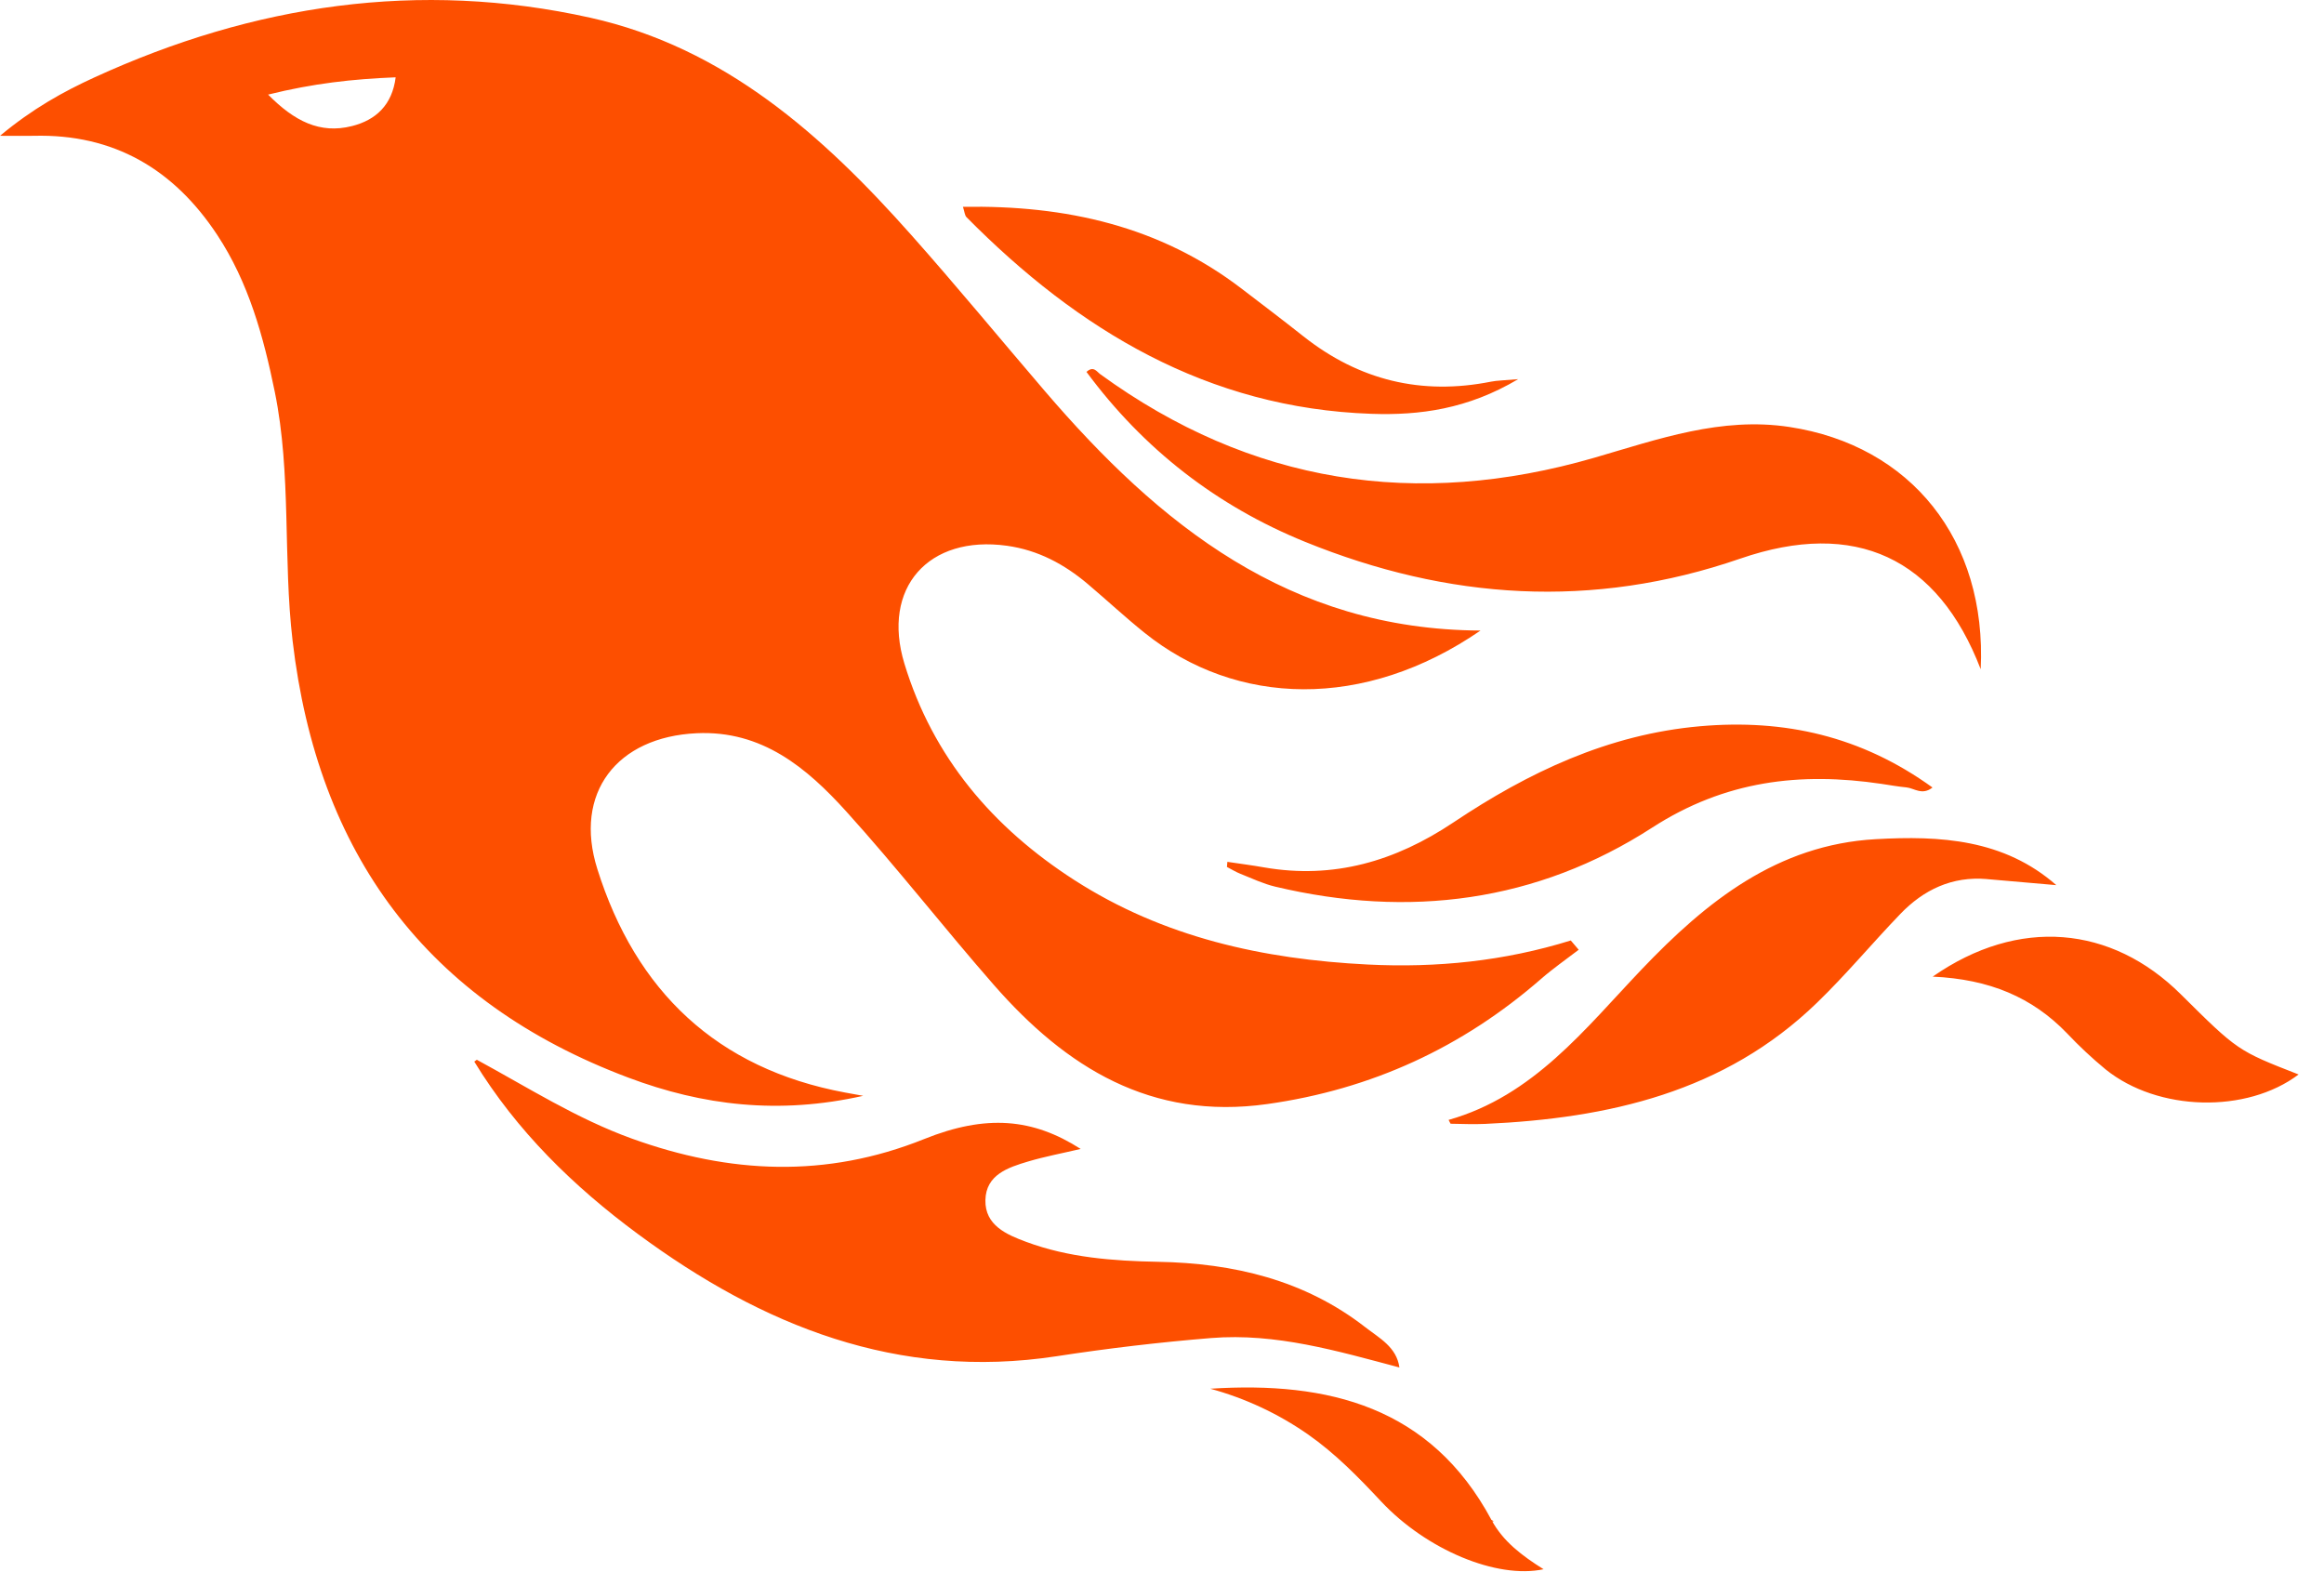
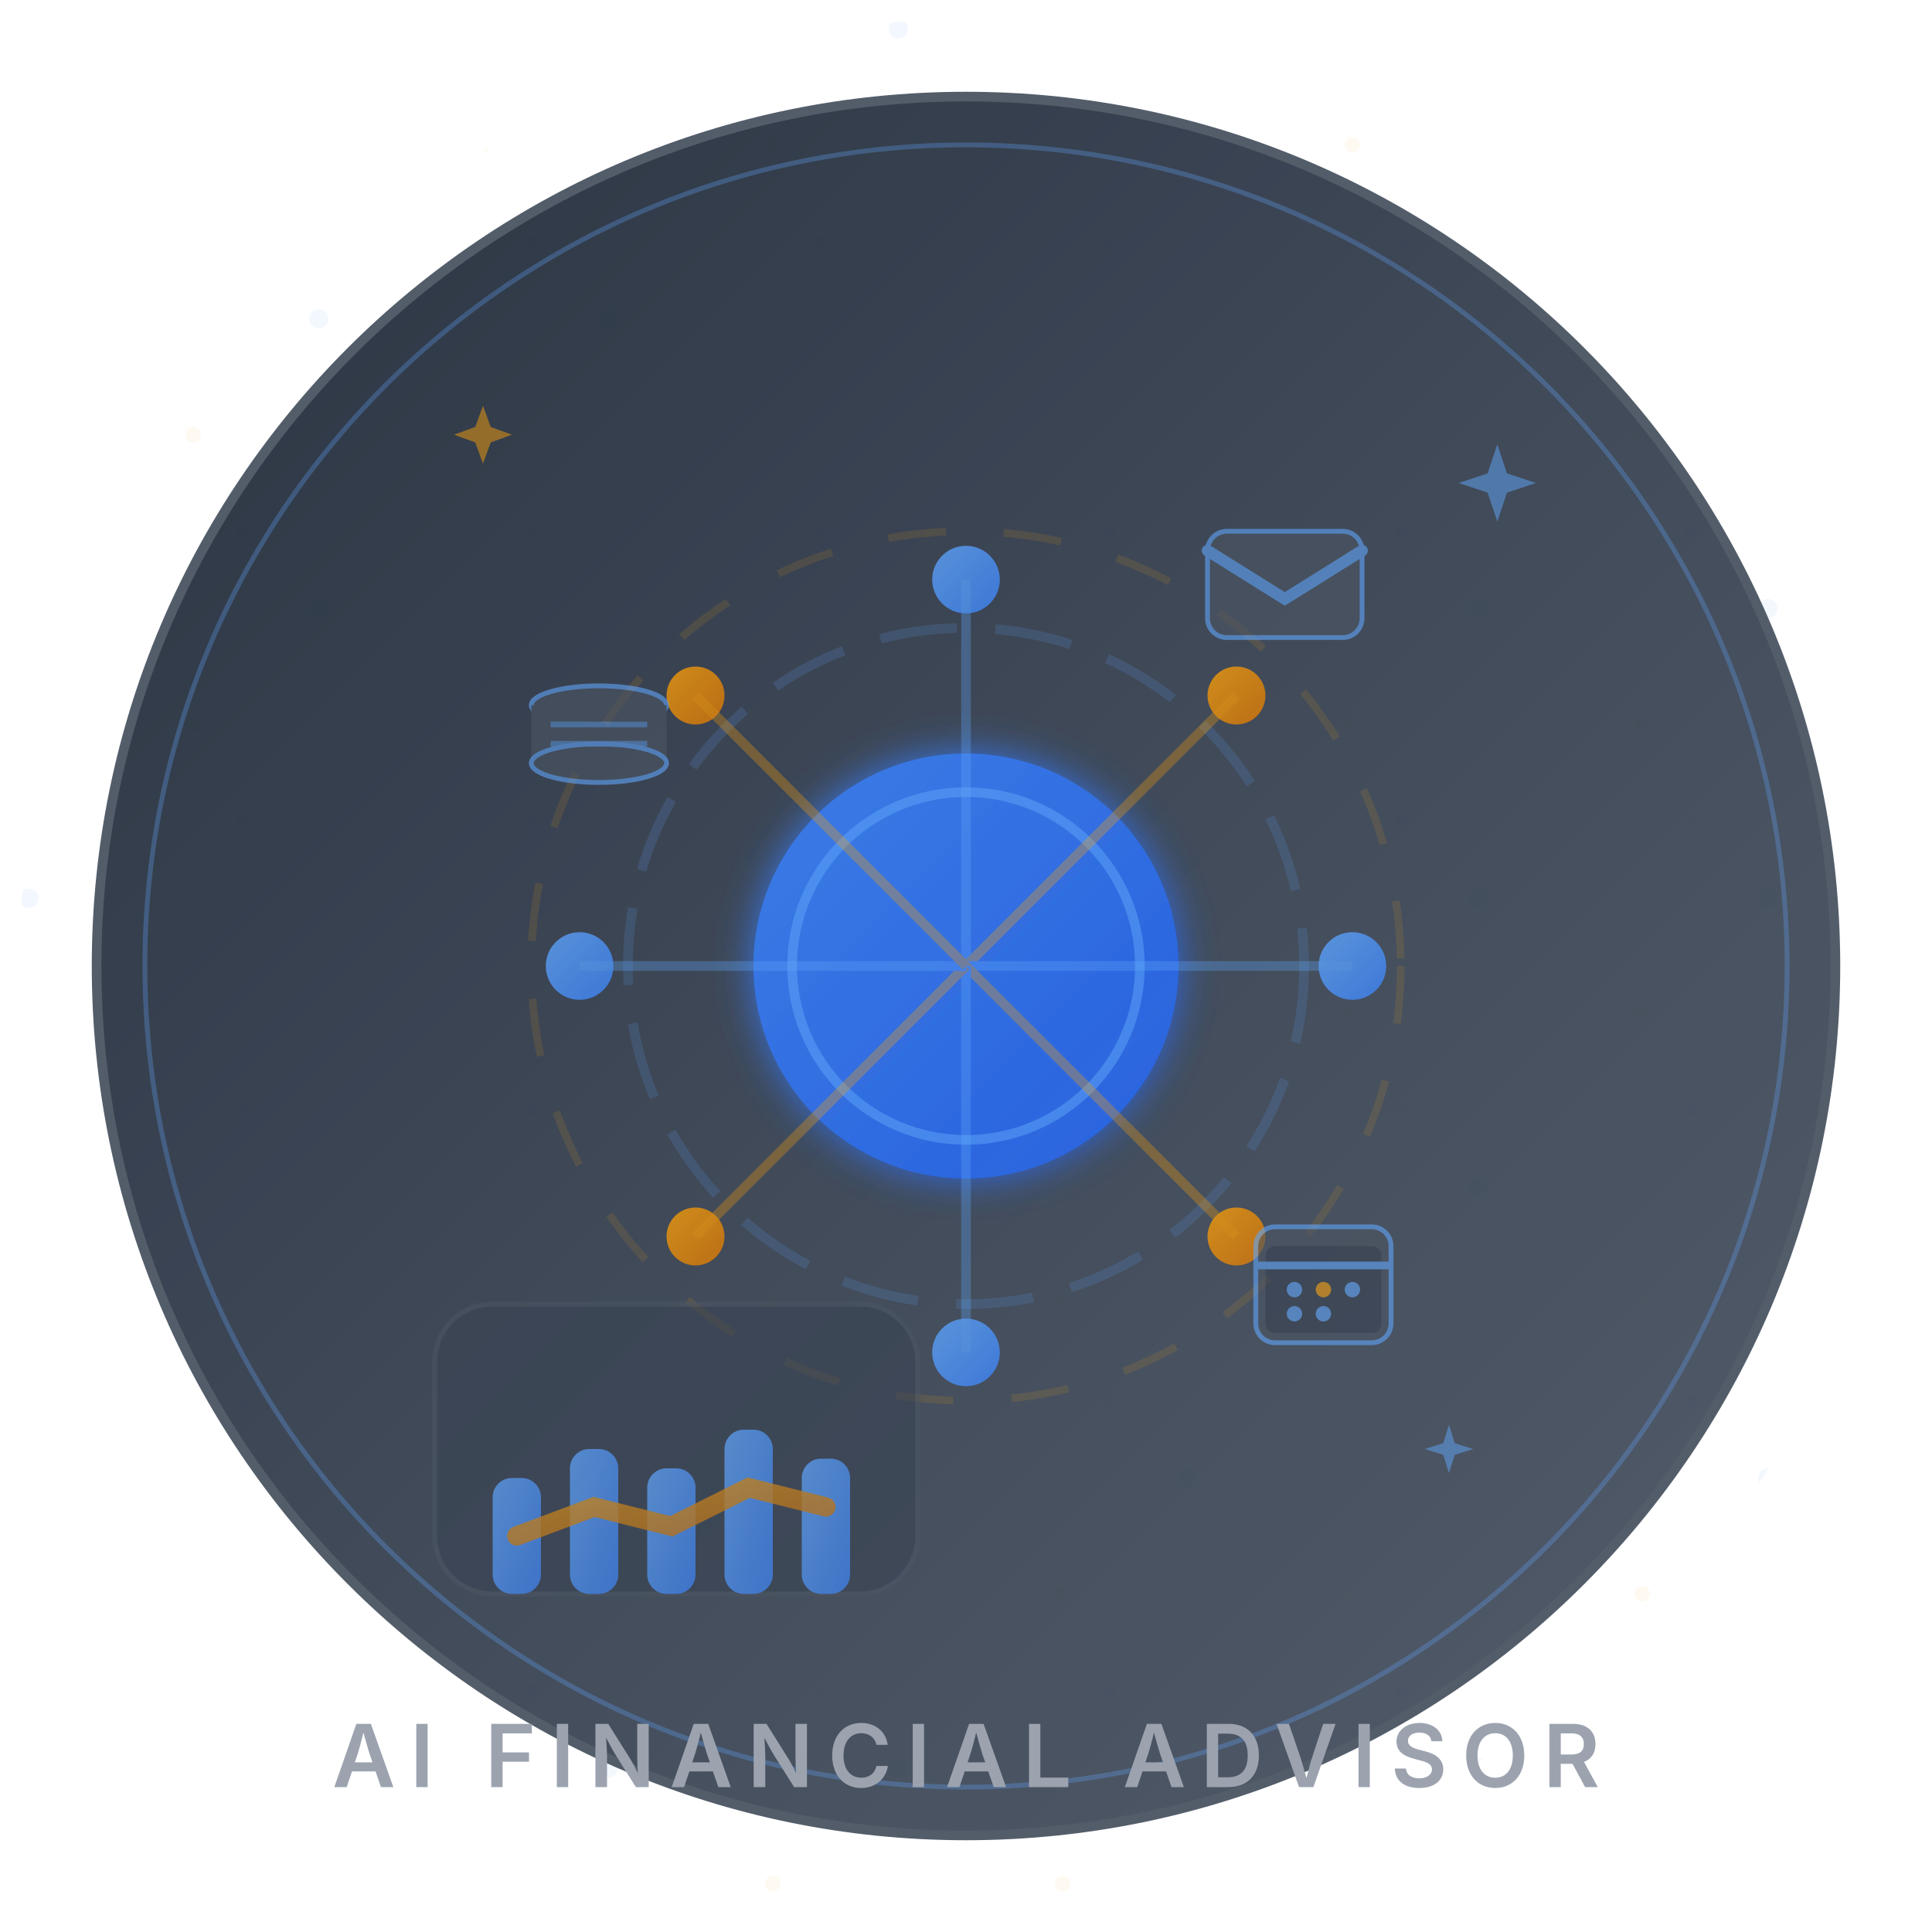
- <svg xmlns="http://www.w3.org/2000/svg" viewBox="0 0 71 48" fill="currentColor" aria-hidden="true">
-   <path d="m26.371 33.477-.552-.1c-3.92-.729-6.397-3.1-7.57-6.829-.733-2.324.597-4.035 3.035-4.148 1.995-.092 3.362 1.055 4.57 2.39 1.557 1.72 2.984 3.558 4.514 5.305 2.202 2.515 4.797 4.134 8.347 3.634 3.183-.448 5.958-1.725 8.371-3.828.363-.316.761-.592 1.144-.886l-.241-.284c-2.027.63-4.093.841-6.205.735-3.195-.16-6.24-.828-8.964-2.582-2.486-1.601-4.319-3.746-5.19-6.611-.704-2.315.736-3.934 3.135-3.6.948.133 1.746.56 2.463 1.165.583.493 1.143 1.015 1.738 1.493 2.8 2.25 6.712 2.375 10.265-.068-5.842-.026-9.817-3.24-13.308-7.313-1.366-1.594-2.7-3.216-4.095-4.785-2.698-3.036-5.692-5.71-9.79-6.623C12.8-.623 7.745.14 2.893 2.361 1.926 2.804.997 3.319 0 4.149c.494 0 .763.006 1.032 0 2.446-.064 4.28 1.023 5.602 3.024.962 1.457 1.415 3.104 1.761 4.798.513 2.515.247 5.078.544 7.605.761 6.494 4.08 11.026 10.26 13.346 2.267.852 4.591 1.135 7.172.555ZM10.751 3.852c-.976.246-1.756-.148-2.56-.962 1.377-.343 2.592-.476 3.897-.528-.107.848-.607 1.306-1.336 1.49Zm32.002 37.924c-.085-.626-.62-.901-1.04-1.228-1.857-1.446-4.03-1.958-6.333-2-1.375-.026-2.735-.128-4.031-.61-.595-.22-1.26-.505-1.244-1.272.015-.78.693-1 1.31-1.184.505-.15 1.026-.247 1.6-.382-1.46-.936-2.886-1.065-4.787-.3-2.993 1.202-5.943 1.06-8.926-.017-1.684-.608-3.179-1.563-4.735-2.408l-.077.057c1.29 2.115 3.034 3.817 5.004 5.271 3.793 2.8 7.936 4.471 12.784 3.73A66.714 66.714 0 0 1 37 40.877c1.98-.16 3.866.398 5.753.899Zm-9.14-30.345c-.105-.076-.206-.266-.42-.069 1.745 2.36 3.985 4.098 6.683 5.193 4.354 1.767 8.773 2.07 13.293.51 3.51-1.21 6.033-.028 7.343 3.38.19-3.955-2.137-6.837-5.843-7.401-2.084-.318-4.01.373-5.962.94-5.434 1.575-10.485.798-15.094-2.553Zm27.085 15.425c.708.059 1.416.123 2.124.185-1.6-1.405-3.55-1.517-5.523-1.404-3.003.17-5.167 1.903-7.14 3.972-1.739 1.824-3.31 3.87-5.903 4.604.043.078.054.117.066.117.35.005.699.021 1.047.005 3.768-.17 7.317-.965 10.14-3.7.89-.86 1.685-1.817 2.544-2.71.716-.746 1.584-1.159 2.645-1.07Zm-8.753-4.67c-2.812.246-5.254 1.409-7.548 2.943-1.766 1.18-3.654 1.738-5.776 1.37-.374-.066-.75-.114-1.124-.17l-.013.156c.135.07.265.151.405.207.354.14.702.308 1.07.395 4.083.971 7.992.474 11.516-1.803 2.221-1.435 4.521-1.707 7.013-1.336.252.038.503.083.756.107.234.022.479.255.795.003-2.179-1.574-4.526-2.096-7.094-1.872Zm-10.049-9.544c1.475.051 2.943-.142 4.486-1.059-.452.04-.643.04-.827.076-2.126.424-4.033-.04-5.733-1.383-.623-.493-1.257-.974-1.889-1.457-2.503-1.914-5.374-2.555-8.514-2.5.05.154.054.26.108.315 3.417 3.455 7.371 5.836 12.369 6.008Zm24.727 17.731c-2.114-2.097-4.952-2.367-7.578-.537 1.738.078 3.043.632 4.101 1.728a13 13 0 0 0 1.182 1.106c1.6 1.29 4.311 1.352 5.896.155-1.861-.726-1.861-.726-3.601-2.452Zm-21.058 16.06c-1.858-3.46-4.981-4.24-8.59-4.008a9.667 9.667 0 0 1 2.977 1.39c.84.586 1.547 1.311 2.243 2.055 1.38 1.473 3.534 2.376 4.962 2.07-.656-.412-1.238-.848-1.592-1.507Zl-.006.006-.036-.004.021.018.012.053Za.127.127 0 0 0 .015.043c.005.008.038 0 .058-.002Zl-.008.01.005.026.024.014Z" fill="#FD4F00" />
+ <svg xmlns="http://www.w3.org/2000/svg" viewBox="0 0 200 200">
+   <defs>
+     <linearGradient id="primaryGradient" x1="0%" y1="0%" x2="100%" y2="100%">
+       <stop offset="0%" style="stop-color:#1f2937;stop-opacity:1" />
+       <stop offset="50%" style="stop-color:#374151;stop-opacity:1" />
+       <stop offset="100%" style="stop-color:#4b5563;stop-opacity:1" />
+     </linearGradient>
+     <linearGradient id="blueGradient" x1="0%" y1="0%" x2="100%" y2="100%">
+       <stop offset="0%" style="stop-color:#3b82f6;stop-opacity:1" />
+       <stop offset="100%" style="stop-color:#2563eb;stop-opacity:1" />
+     </linearGradient>
+     <linearGradient id="lightBlueGradient" x1="0%" y1="0%" x2="100%" y2="100%">
+       <stop offset="0%" style="stop-color:#60a5fa;stop-opacity:1" />
+       <stop offset="100%" style="stop-color:#3b82f6;stop-opacity:1" />
+     </linearGradient>
+     <linearGradient id="accentGradient" x1="0%" y1="0%" x2="100%" y2="100%">
+       <stop offset="0%" style="stop-color:#f59e0b;stop-opacity:1" />
+       <stop offset="100%" style="stop-color:#d97706;stop-opacity:1" />
+     </linearGradient>
+     <filter id="glow" x="-50%" y="-50%" width="200%" height="200%">
+       <feGaussianBlur stdDeviation="3" result="coloredBlur" />
+       <feMerge>
+         <feMergeNode in="coloredBlur" />
+         <feMergeNode in="SourceGraphic" />
+       </feMerge>
+     </filter>
+     <filter id="softGlow" x="-20%" y="-20%" width="140%" height="140%">
+       <feGaussianBlur stdDeviation="2" result="softBlur" />
+       <feMerge>
+         <feMergeNode in="softBlur" />
+         <feMergeNode in="SourceGraphic" />
+       </feMerge>
+     </filter>
+     <pattern id="darkParticles" x="0" y="0" width="30" height="30" patternUnits="userSpaceOnUse">
+       <circle cx="3" cy="3" r="1" fill="#60a5fa" opacity="0.2">
+         <animate attributeName="opacity" values="0.1;0.4;0.1" dur="4s" repeatCount="indefinite" />
+       </circle>
+       <circle cx="20" cy="15" r="0.8" fill="#f59e0b" opacity="0.15">
+         <animate attributeName="opacity" values="0.05;0.3;0.05" dur="5s" repeatCount="indefinite" />
+       </circle>
+       <circle cx="25" cy="25" r="0.6" fill="#3b82f6" opacity="0.25">
+         <animate attributeName="opacity" values="0.1;0.35;0.1" dur="3s" repeatCount="indefinite" />
+       </circle>
+     </pattern>
+   </defs>
+   <circle cx="100" cy="100" r="98" fill="url(#darkParticles)" opacity="0.4" />
+   <circle cx="100" cy="100" r="90" fill="url(#primaryGradient)" stroke="#4b5563" stroke-width="1" opacity="0.95" />
+   <circle cx="100" cy="100" r="85" fill="none" stroke="#60a5fa" stroke-width="0.5" opacity="0.3" />
+   <g transform="translate(100, 100)">
+     <circle r="22" fill="url(#blueGradient)" opacity="0.9" filter="url(#softGlow)">
+       <animate attributeName="opacity" values="0.8;1;0.8" dur="3s" repeatCount="indefinite" />
+     </circle>
+     <circle r="18" fill="none" stroke="#60a5fa" stroke-width="1" opacity="0.5">
+       <animate attributeName="opacity" values="0.3;0.7;0.3" dur="2s" repeatCount="indefinite" />
+     </circle>
+     <g opacity="0.4">
+       <circle r="35" fill="none" stroke="#60a5fa" stroke-width="1" opacity="0.4" stroke-dasharray="8 4">
+         <animateTransform attributeName="transform" type="rotate" values="0;360" dur="25s" repeatCount="indefinite" />
+       </circle>
+       <circle r="45" fill="none" stroke="#f59e0b" stroke-width="0.8" opacity="0.3" stroke-dasharray="6 6">
+         <animateTransform attributeName="transform" type="rotate" values="360;0" dur="30s" repeatCount="indefinite" />
+       </circle>
+     </g>
+     <g opacity="0.8">
+       <circle cx="0" cy="-40" r="3.5" fill="url(#lightBlueGradient)">
+         <animate attributeName="opacity" values="0.6;1;0.6" dur="3s" repeatCount="indefinite" />
+       </circle>
+       <circle cx="28" cy="-28" r="3" fill="url(#accentGradient)">
+         <animate attributeName="opacity" values="0.5;0.9;0.5" dur="3.5s" repeatCount="indefinite" />
+       </circle>
+       <circle cx="40" cy="0" r="3.5" fill="url(#lightBlueGradient)">
+         <animate attributeName="opacity" values="0.6;1;0.6" dur="2.8s" repeatCount="indefinite" />
+       </circle>
+       <circle cx="28" cy="28" r="3" fill="url(#accentGradient)">
+         <animate attributeName="opacity" values="0.5;0.9;0.5" dur="3.2s" repeatCount="indefinite" />
+       </circle>
+       <circle cx="0" cy="40" r="3.5" fill="url(#lightBlueGradient)">
+         <animate attributeName="opacity" values="0.6;1;0.6" dur="2.9s" repeatCount="indefinite" />
+       </circle>
+       <circle cx="-28" cy="28" r="3" fill="url(#accentGradient)">
+         <animate attributeName="opacity" values="0.5;0.9;0.5" dur="3.4s" repeatCount="indefinite" />
+       </circle>
+       <circle cx="-40" cy="0" r="3.5" fill="url(#lightBlueGradient)">
+         <animate attributeName="opacity" values="0.6;1;0.6" dur="3.1s" repeatCount="indefinite" />
+       </circle>
+       <circle cx="-28" cy="-28" r="3" fill="url(#accentGradient)">
+         <animate attributeName="opacity" values="0.5;0.9;0.5" dur="2.7s" repeatCount="indefinite" />
+       </circle>
+       <g stroke-width="1" opacity="0.4">
+         <line x1="0" y1="0" x2="0" y2="-40" stroke="#60a5fa">
+           <animate attributeName="opacity" values="0.2;0.6;0.2" dur="2s" repeatCount="indefinite" />
+         </line>
+         <line x1="0" y1="0" x2="28" y2="-28" stroke="#f59e0b">
+           <animate attributeName="opacity" values="0.2;0.6;0.2" dur="2.5s" repeatCount="indefinite" />
+         </line>
+         <line x1="0" y1="0" x2="40" y2="0" stroke="#60a5fa">
+           <animate attributeName="opacity" values="0.2;0.6;0.2" dur="3s" repeatCount="indefinite" />
+         </line>
+         <line x1="0" y1="0" x2="28" y2="28" stroke="#f59e0b">
+           <animate attributeName="opacity" values="0.2;0.6;0.2" dur="2.2s" repeatCount="indefinite" />
+         </line>
+         <line x1="0" y1="0" x2="0" y2="40" stroke="#60a5fa">
+           <animate attributeName="opacity" values="0.2;0.6;0.2" dur="2.8s" repeatCount="indefinite" />
+         </line>
+         <line x1="0" y1="0" x2="-28" y2="28" stroke="#f59e0b">
+           <animate attributeName="opacity" values="0.2;0.6;0.2" dur="3.2s" repeatCount="indefinite" />
+         </line>
+         <line x1="0" y1="0" x2="-40" y2="0" stroke="#60a5fa">
+           <animate attributeName="opacity" values="0.2;0.6;0.2" dur="2.6s" repeatCount="indefinite" />
+         </line>
+         <line x1="0" y1="0" x2="-28" y2="-28" stroke="#f59e0b">
+           <animate attributeName="opacity" values="0.2;0.6;0.2" dur="2.4s" repeatCount="indefinite" />
+         </line>
+       </g>
+     </g>
+   </g>
+   <g transform="translate(45, 135)" opacity="0.7">
+     <rect x="0" y="0" width="50" height="30" rx="6" fill="#374151" stroke="#4b5563" stroke-width="0.5" opacity="0.8" />
+     <rect x="6" y="18" width="5" height="12" rx="2" fill="url(#lightBlueGradient)">
+       <animate attributeName="height" values="8;15;12" dur="3s" repeatCount="indefinite" />
+       <animate attributeName="y" values="22;15;18" dur="3s" repeatCount="indefinite" />
+     </rect>
+     <rect x="14" y="15" width="5" height="15" rx="2" fill="url(#lightBlueGradient)">
+       <animate attributeName="height" values="12;18;15" dur="3.5s" repeatCount="indefinite" />
+       <animate attributeName="y" values="18;12;15" dur="3.5s" repeatCount="indefinite" />
+     </rect>
+     <rect x="22" y="17" width="5" height="13" rx="2" fill="url(#lightBlueGradient)">
+       <animate attributeName="height" values="10;16;13" dur="2.8s" repeatCount="indefinite" />
+       <animate attributeName="y" values="20;14;17" dur="2.8s" repeatCount="indefinite" />
+     </rect>
+     <rect x="30" y="13" width="5" height="17" rx="2" fill="url(#lightBlueGradient)">
+       <animate attributeName="height" values="14;20;17" dur="3.2s" repeatCount="indefinite" />
+       <animate attributeName="y" values="16;10;13" dur="3.2s" repeatCount="indefinite" />
+     </rect>
+     <rect x="38" y="16" width="5" height="14" rx="2" fill="url(#lightBlueGradient)">
+       <animate attributeName="height" values="11;17;14" dur="2.9s" repeatCount="indefinite" />
+       <animate attributeName="y" values="19;13;16" dur="2.9s" repeatCount="indefinite" />
+     </rect>
+     <polyline points="8.5,24 16.5,21 24.5,23 32.5,19 40.5,21" fill="none" stroke="url(#accentGradient)" stroke-width="2" stroke-linecap="round" opacity="0.8" />
+   </g>
+   <g transform="translate(125, 55)" opacity="0.6">
+     <rect x="0" y="0" width="16" height="11" rx="2" fill="#4b5563" stroke="#60a5fa" stroke-width="0.5" />
+     <path d="M0,2 L8,7 L16,2" fill="none" stroke="#60a5fa" stroke-width="1.2" stroke-linecap="round" />
+   </g>
+   <g transform="translate(130, 125)" opacity="0.6">
+     <rect x="0" y="2" width="14" height="12" rx="2" fill="#4b5563" stroke="#60a5fa" stroke-width="0.5" />
+     <rect x="1" y="4" width="12" height="9" rx="1" fill="#374151" />
+     <line x1="0" y1="6" x2="14" y2="6" stroke="#60a5fa" stroke-width="0.8" />
+     <circle cx="4" cy="8.5" r="0.8" fill="#60a5fa" />
+     <circle cx="7" cy="8.5" r="0.8" fill="#f59e0b" />
+     <circle cx="10" cy="8.5" r="0.8" fill="#60a5fa" />
+     <circle cx="4" cy="11" r="0.8" fill="#60a5fa" />
+     <circle cx="7" cy="11" r="0.8" fill="#60a5fa" />
+   </g>
+   <g transform="translate(55, 70)" opacity="0.6">
+     <ellipse cx="7" cy="3" rx="7" ry="2" fill="#4b5563" stroke="#60a5fa" stroke-width="0.5" />
+     <rect x="0" y="3" width="14" height="6" fill="#4b5563" />
+     <ellipse cx="7" cy="9" rx="7" ry="2" fill="#4b5563" stroke="#60a5fa" stroke-width="0.5" />
+     <line x1="2" y1="5" x2="12" y2="5" stroke="#60a5fa" stroke-width="0.6" opacity="0.7" />
+     <line x1="2" y1="7" x2="12" y2="7" stroke="#60a5fa" stroke-width="0.6" opacity="0.7" />
+   </g>
+   <g opacity="0.5">
+     <g transform="translate(155, 50)">
+       <polygon points="0,-4 1,-1 4,0 1,1 0,4 -1,1 -4,0 -1,-1" fill="#60a5fa">
+         <animateTransform attributeName="transform" type="rotate" values="0;360" dur="8s" repeatCount="indefinite" />
+         <animate attributeName="opacity" values="0.3;0.8;0.3" dur="2s" repeatCount="indefinite" />
+       </polygon>
+     </g>
+     <g transform="translate(50, 45)">
+       <polygon points="0,-3 0.8,-0.8 3,0 0.8,0.8 0,3 -0.8,0.8 -3,0 -0.8,-0.8" fill="#f59e0b">
+         <animateTransform attributeName="transform" type="rotate" values="360;0" dur="10s" repeatCount="indefinite" />
+         <animate attributeName="opacity" values="0.2;0.6;0.2" dur="2.5s" repeatCount="indefinite" />
+       </polygon>
+     </g>
+     <g transform="translate(150, 150)">
+       <polygon points="0,-2.5 0.6,-0.6 2.5,0 0.6,0.6 0,2.5 -0.6,0.6 -2.5,0 -0.6,-0.6" fill="#60a5fa">
+         <animateTransform attributeName="transform" type="rotate" values="0;360" dur="6s" repeatCount="indefinite" />
+         <animate attributeName="opacity" values="0.2;0.7;0.2" dur="3s" repeatCount="indefinite" />
+       </polygon>
+     </g>
+   </g>
+   <text x="100" y="185" text-anchor="middle" font-family="system-ui, -apple-system, sans-serif" font-size="9" font-weight="600" letter-spacing="1.5px" fill="#9ca3af">AI FINANCIAL ADVISOR</text>
</svg>
